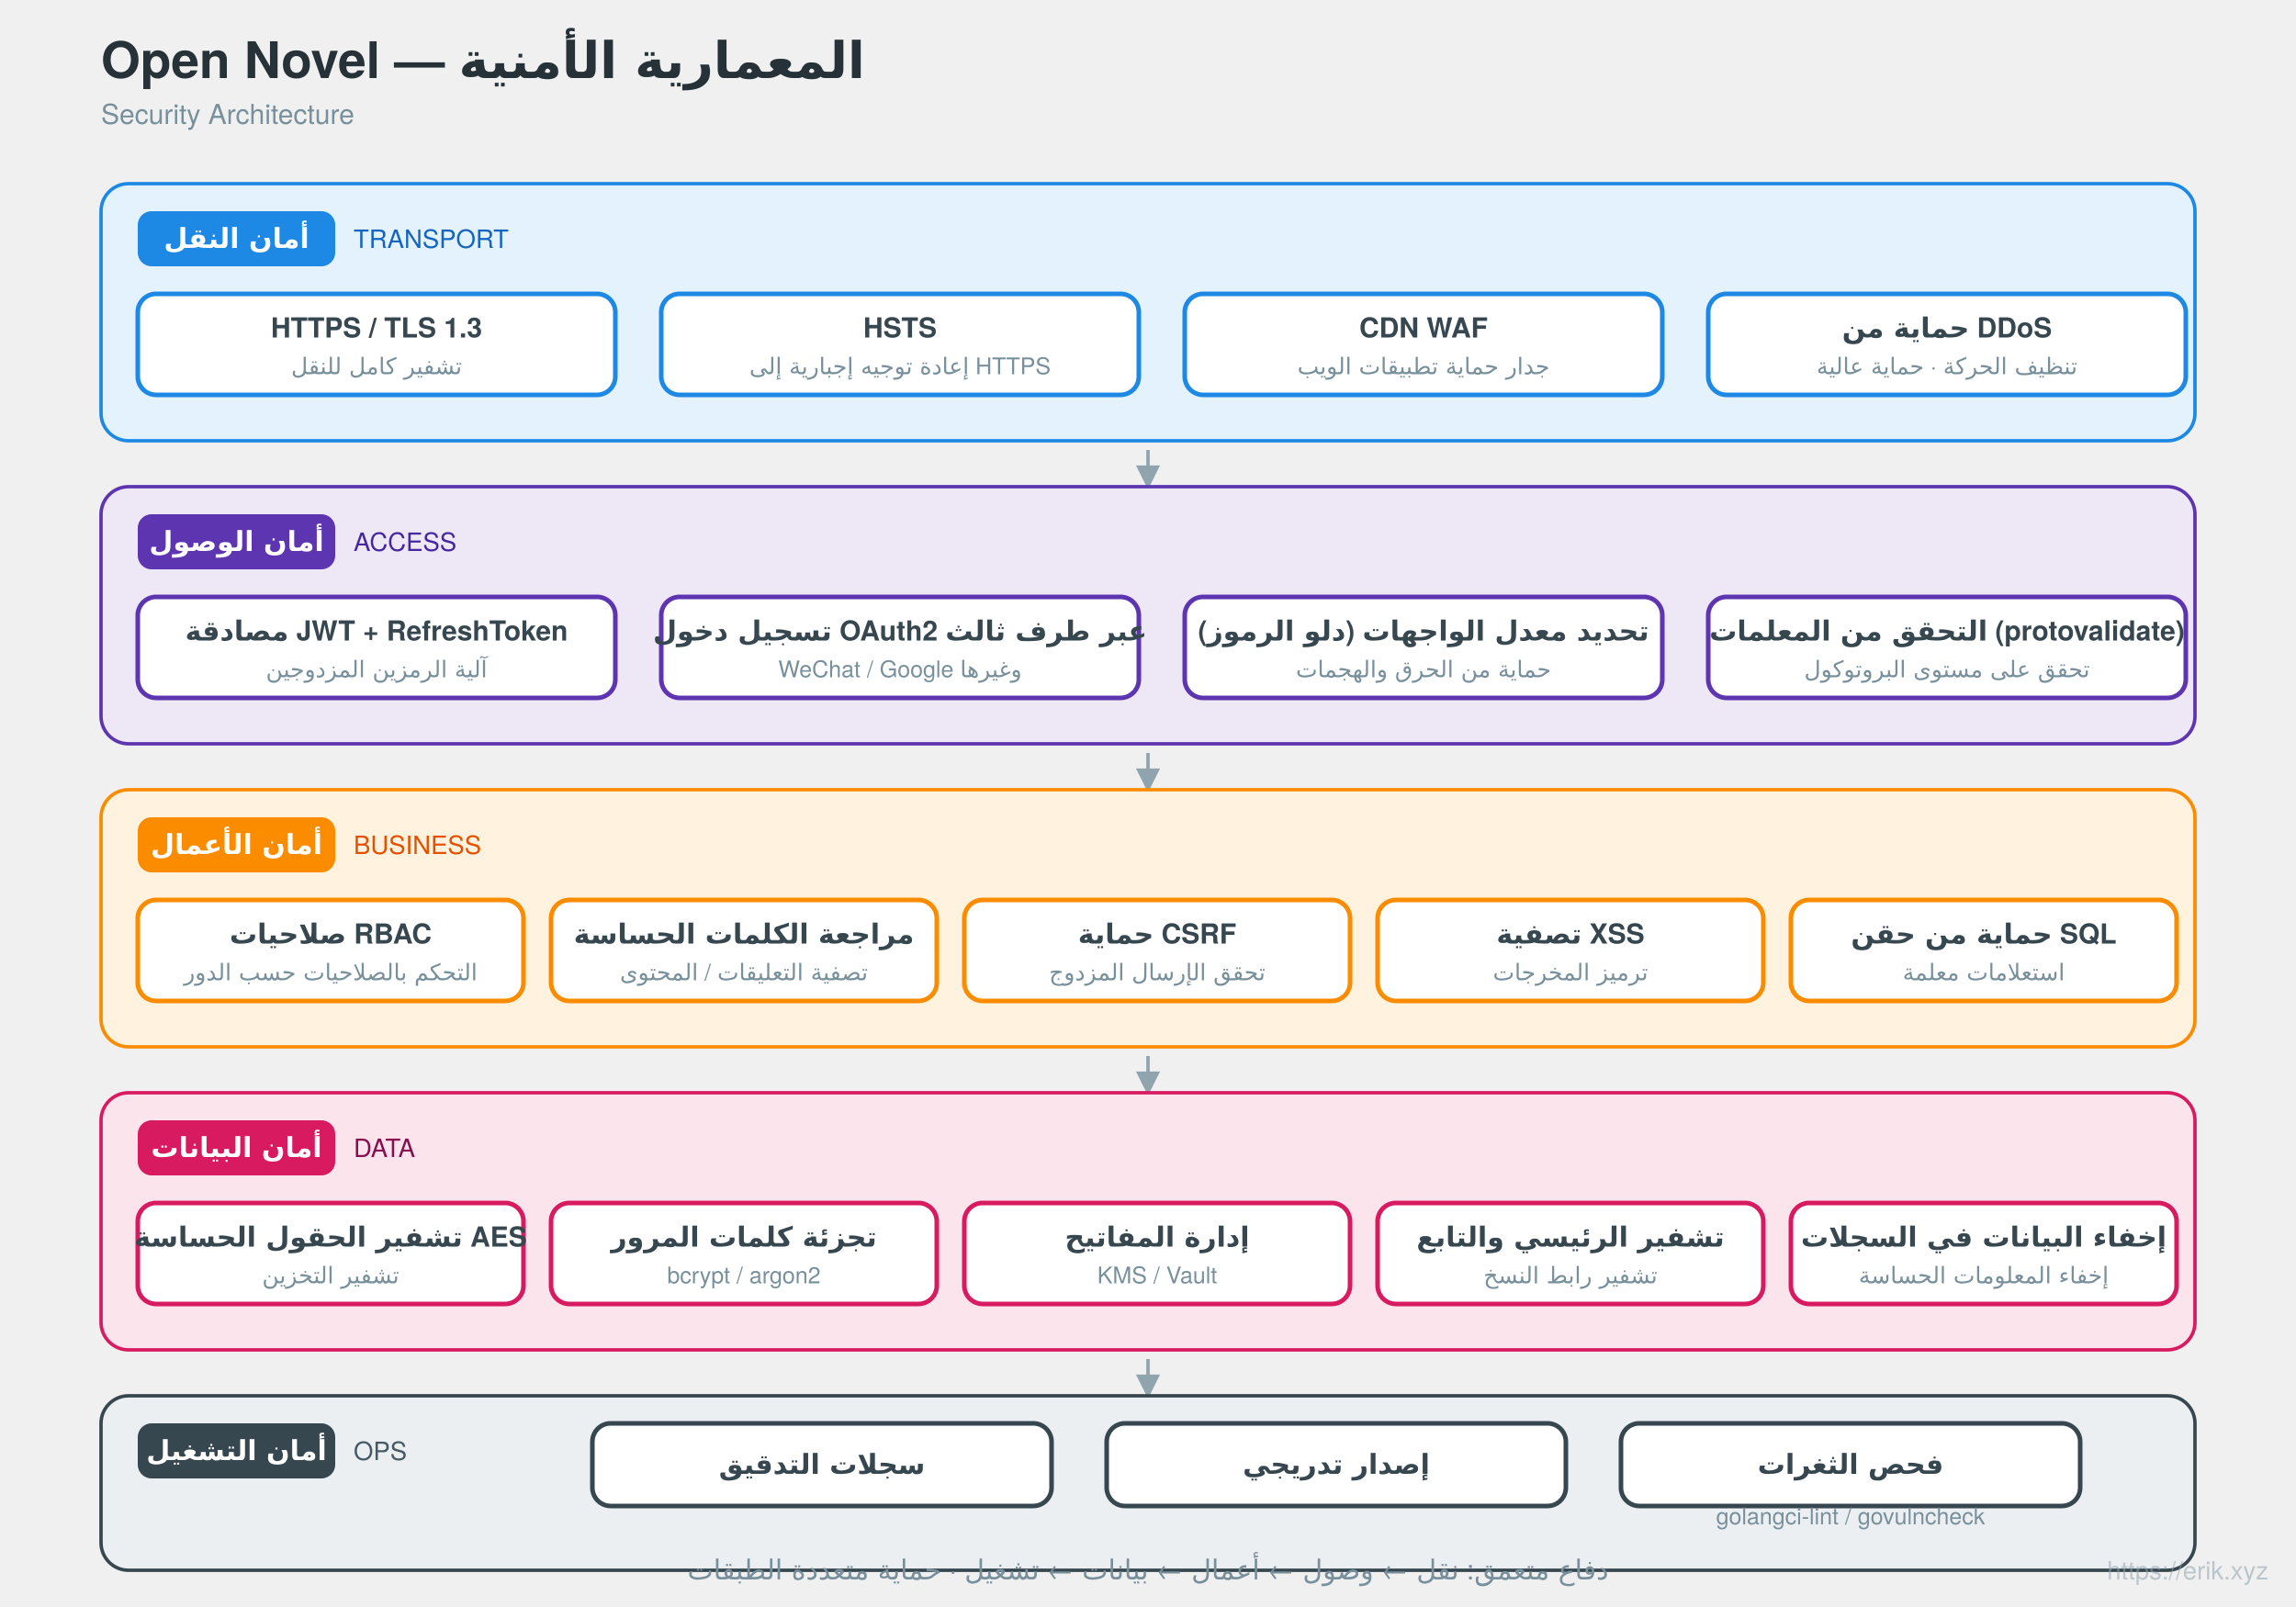
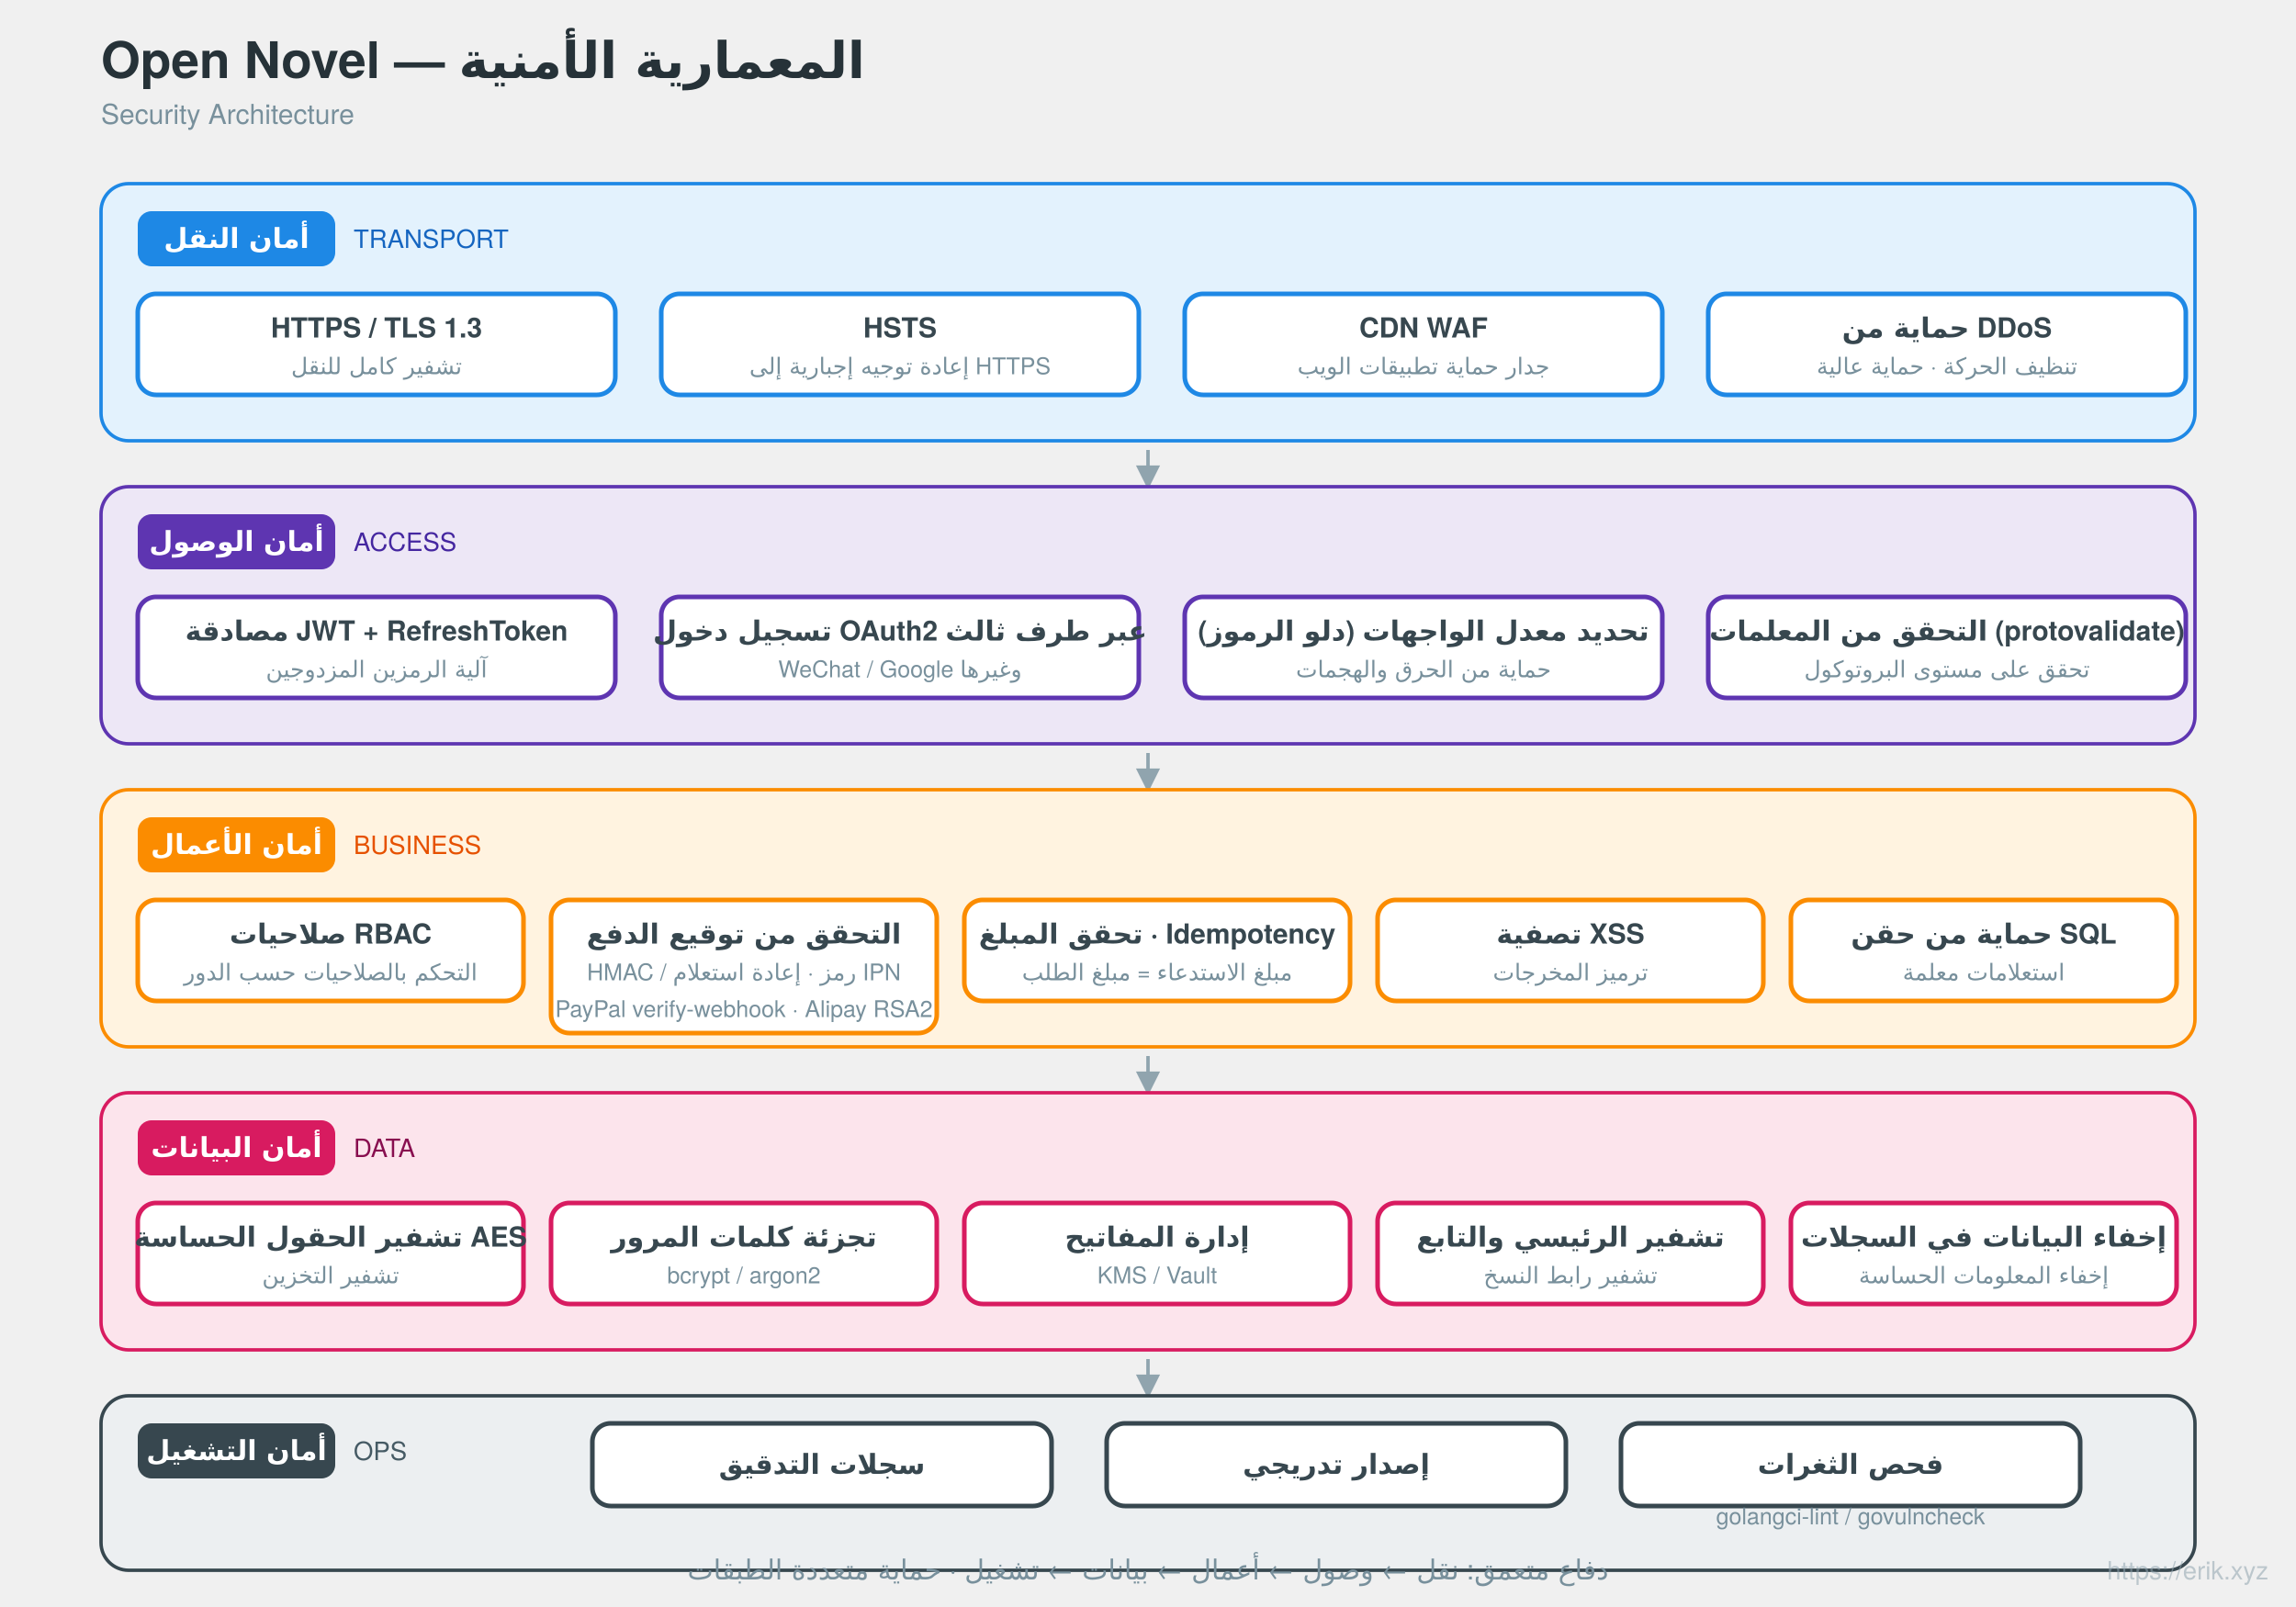
<svg xmlns="http://www.w3.org/2000/svg" width="1000" height="700" viewBox="0 0 1000 700" font-family="'PingFang SC','Microsoft YaHei','Helvetica Neue',sans-serif">
  <defs>
    <marker id="arrow" viewBox="0 0 10 10" refX="5" refY="5" markerWidth="7" markerHeight="7" orient="auto-start-reverse">
      <path d="M 0 0 L 10 5 L 0 10 z" fill="#90a4ae" />
    </marker>
  </defs>
  <text x="44" y="34" font-size="22" font-weight="700" fill="#263238">Open Novel — المعمارية الأمنية</text>
  <text x="44" y="54" font-size="12" fill="#78909c">Security Architecture</text>
  <g>
    <rect x="44" y="80" width="912" height="112" rx="12" fill="#e3f2fd" stroke="#1e88e5" stroke-width="1.5" />
    <rect x="60" y="92" width="86" height="24" rx="6" fill="#1e88e5" />
    <text x="103" y="108" font-size="12" font-weight="600" fill="#ffffff" text-anchor="middle">أمان النقل</text>
    <text x="154" y="108" font-size="11" fill="#1565c0">TRANSPORT</text>
    <g>
      <rect x="60" y="128" width="208" height="44" rx="8" fill="#ffffff" stroke="#1e88e5" stroke-width="2" />
      <text x="164" y="147" font-size="12" font-weight="600" fill="#37474f" text-anchor="middle">HTTPS / TLS 1.3</text>
      <text x="164" y="163" font-size="10" fill="#78909c" text-anchor="middle">تشفير كامل للنقل</text>
    </g>
    <g>
      <rect x="288" y="128" width="208" height="44" rx="8" fill="#ffffff" stroke="#1e88e5" stroke-width="2" />
      <text x="392" y="147" font-size="12" font-weight="600" fill="#37474f" text-anchor="middle">HSTS</text>
      <text x="392" y="163" font-size="10" fill="#78909c" text-anchor="middle">إعادة توجيه إجبارية إلى HTTPS</text>
    </g>
    <g>
      <rect x="516" y="128" width="208" height="44" rx="8" fill="#ffffff" stroke="#1e88e5" stroke-width="2" />
      <text x="620" y="147" font-size="12" font-weight="600" fill="#37474f" text-anchor="middle">CDN WAF</text>
      <text x="620" y="163" font-size="10" fill="#78909c" text-anchor="middle">جدار حماية تطبيقات الويب</text>
    </g>
    <g>
      <rect x="744" y="128" width="208" height="44" rx="8" fill="#ffffff" stroke="#1e88e5" stroke-width="2" />
      <text x="848" y="147" font-size="12" font-weight="600" fill="#37474f" text-anchor="middle">حماية من DDoS</text>
      <text x="848" y="163" font-size="10" fill="#78909c" text-anchor="middle">تنظيف الحركة · حماية عالية</text>
    </g>
  </g>
  <line x1="500" y1="196" x2="500" y2="208" stroke="#90a4ae" stroke-width="1.5" marker-end="url(#arrow)" />
  <g>
    <rect x="44" y="212" width="912" height="112" rx="12" fill="#ede7f6" stroke="#5e35b1" stroke-width="1.5" />
    <rect x="60" y="224" width="86" height="24" rx="6" fill="#5e35b1" />
    <text x="103" y="240" font-size="12" font-weight="600" fill="#ffffff" text-anchor="middle">أمان الوصول</text>
    <text x="154" y="240" font-size="11" fill="#4527a0">ACCESS</text>
    <g>
      <rect x="60" y="260" width="208" height="44" rx="8" fill="#ffffff" stroke="#5e35b1" stroke-width="2" />
      <text x="164" y="279" font-size="12" font-weight="600" fill="#37474f" text-anchor="middle">مصادقة JWT + RefreshToken</text>
      <text x="164" y="295" font-size="10" fill="#78909c" text-anchor="middle">آلية الرمزين المزدوجين</text>
    </g>
    <g>
      <rect x="288" y="260" width="208" height="44" rx="8" fill="#ffffff" stroke="#5e35b1" stroke-width="2" />
      <text x="392" y="279" font-size="12" font-weight="600" fill="#37474f" text-anchor="middle">تسجيل دخول OAuth2 عبر طرف ثالث</text>
      <text x="392" y="295" font-size="10" fill="#78909c" text-anchor="middle">WeChat / Google وغيرها</text>
    </g>
    <g>
      <rect x="516" y="260" width="208" height="44" rx="8" fill="#ffffff" stroke="#5e35b1" stroke-width="2" />
      <text x="620" y="279" font-size="12" font-weight="600" fill="#37474f" text-anchor="middle">تحديد معدل الواجهات (دلو الرموز)</text>
      <text x="620" y="295" font-size="10" fill="#78909c" text-anchor="middle">حماية من الحرق والهجمات</text>
    </g>
    <g>
      <rect x="744" y="260" width="208" height="44" rx="8" fill="#ffffff" stroke="#5e35b1" stroke-width="2" />
      <text x="848" y="279" font-size="12" font-weight="600" fill="#37474f" text-anchor="middle">التحقق من المعلمات (protovalidate)</text>
      <text x="848" y="295" font-size="10" fill="#78909c" text-anchor="middle">تحقق على مستوى البروتوكول</text>
    </g>
  </g>
  <line x1="500" y1="328" x2="500" y2="340" stroke="#90a4ae" stroke-width="1.5" marker-end="url(#arrow)" />
  <g>
    <rect x="44" y="344" width="912" height="112" rx="12" fill="#fff3e0" stroke="#fb8c00" stroke-width="1.5" />
    <rect x="60" y="356" width="86" height="24" rx="6" fill="#fb8c00" />
    <text x="103" y="372" font-size="12" font-weight="600" fill="#ffffff" text-anchor="middle">أمان الأعمال</text>
    <text x="154" y="372" font-size="11" fill="#e65100">BUSINESS</text>
    <g>
      <rect x="60" y="392" width="168" height="44" rx="8" fill="#ffffff" stroke="#fb8c00" stroke-width="2" />
      <text x="144" y="411" font-size="12" font-weight="600" fill="#37474f" text-anchor="middle">صلاحيات RBAC</text>
      <text x="144" y="427" font-size="10" fill="#78909c" text-anchor="middle">التحكم بالصلاحيات حسب الدور</text>
    </g>
    <g>
-       <rect x="240" y="392" width="168" height="44" rx="8" fill="#ffffff" stroke="#fb8c00" stroke-width="2" />
-       <text x="324" y="411" font-size="12" font-weight="600" fill="#37474f" text-anchor="middle">مراجعة الكلمات الحساسة</text>
-       <text x="324" y="427" font-size="10" fill="#78909c" text-anchor="middle">تصفية التعليقات / المحتوى</text>
+       <rect x="240" y="392" width="168" height="58" rx="8" fill="#ffffff" stroke="#fb8c00" stroke-width="2" />
+       <text x="324" y="411" font-size="12" font-weight="600" fill="#37474f" text-anchor="middle">التحقق من توقيع الدفع</text>
+       <text x="324" y="427" font-size="10" fill="#78909c" text-anchor="middle">HMAC / رمز · إعادة استعلام IPN</text>
+       <text x="324" y="443" font-size="10" fill="#78909c" text-anchor="middle">PayPal verify-webhook · Alipay RSA2</text>
    </g>
    <g>
      <rect x="420" y="392" width="168" height="44" rx="8" fill="#ffffff" stroke="#fb8c00" stroke-width="2" />
-       <text x="504" y="411" font-size="12" font-weight="600" fill="#37474f" text-anchor="middle">حماية CSRF</text>
-       <text x="504" y="427" font-size="10" fill="#78909c" text-anchor="middle">تحقق الإرسال المزدوج</text>
+       <text x="504" y="411" font-size="12" font-weight="600" fill="#37474f" text-anchor="middle">تحقق المبلغ · Idempotency</text>
+       <text x="504" y="427" font-size="10" fill="#78909c" text-anchor="middle">مبلغ الاستدعاء = مبلغ الطلب</text>
    </g>
    <g>
      <rect x="600" y="392" width="168" height="44" rx="8" fill="#ffffff" stroke="#fb8c00" stroke-width="2" />
      <text x="684" y="411" font-size="12" font-weight="600" fill="#37474f" text-anchor="middle">تصفية XSS</text>
      <text x="684" y="427" font-size="10" fill="#78909c" text-anchor="middle">ترميز المخرجات</text>
    </g>
    <g>
      <rect x="780" y="392" width="168" height="44" rx="8" fill="#ffffff" stroke="#fb8c00" stroke-width="2" />
      <text x="864" y="411" font-size="12" font-weight="600" fill="#37474f" text-anchor="middle">حماية من حقن SQL</text>
      <text x="864" y="427" font-size="10" fill="#78909c" text-anchor="middle">استعلامات معلمة</text>
    </g>
  </g>
  <line x1="500" y1="460" x2="500" y2="472" stroke="#90a4ae" stroke-width="1.5" marker-end="url(#arrow)" />
  <g>
    <rect x="44" y="476" width="912" height="112" rx="12" fill="#fce4ec" stroke="#d81b60" stroke-width="1.5" />
    <rect x="60" y="488" width="86" height="24" rx="6" fill="#d81b60" />
    <text x="103" y="504" font-size="12" font-weight="600" fill="#ffffff" text-anchor="middle">أمان البيانات</text>
    <text x="154" y="504" font-size="11" fill="#880e4f">DATA</text>
    <g>
      <rect x="60" y="524" width="168" height="44" rx="8" fill="#ffffff" stroke="#d81b60" stroke-width="2" />
      <text x="144" y="543" font-size="12" font-weight="600" fill="#37474f" text-anchor="middle">تشفير الحقول الحساسة AES</text>
      <text x="144" y="559" font-size="10" fill="#78909c" text-anchor="middle">تشفير التخزين</text>
    </g>
    <g>
      <rect x="240" y="524" width="168" height="44" rx="8" fill="#ffffff" stroke="#d81b60" stroke-width="2" />
      <text x="324" y="543" font-size="12" font-weight="600" fill="#37474f" text-anchor="middle">تجزئة كلمات المرور</text>
      <text x="324" y="559" font-size="10" fill="#78909c" text-anchor="middle">bcrypt / argon2</text>
    </g>
    <g>
      <rect x="420" y="524" width="168" height="44" rx="8" fill="#ffffff" stroke="#d81b60" stroke-width="2" />
      <text x="504" y="543" font-size="12" font-weight="600" fill="#37474f" text-anchor="middle">إدارة المفاتيح</text>
      <text x="504" y="559" font-size="10" fill="#78909c" text-anchor="middle">KMS / Vault</text>
    </g>
    <g>
      <rect x="600" y="524" width="168" height="44" rx="8" fill="#ffffff" stroke="#d81b60" stroke-width="2" />
      <text x="684" y="543" font-size="12" font-weight="600" fill="#37474f" text-anchor="middle">تشفير الرئيسي والتابع</text>
      <text x="684" y="559" font-size="10" fill="#78909c" text-anchor="middle">تشفير رابط النسخ</text>
    </g>
    <g>
      <rect x="780" y="524" width="168" height="44" rx="8" fill="#ffffff" stroke="#d81b60" stroke-width="2" />
      <text x="864" y="543" font-size="12" font-weight="600" fill="#37474f" text-anchor="middle">إخفاء البيانات في السجلات</text>
      <text x="864" y="559" font-size="10" fill="#78909c" text-anchor="middle">إخفاء المعلومات الحساسة</text>
    </g>
  </g>
  <line x1="500" y1="592" x2="500" y2="604" stroke="#90a4ae" stroke-width="1.5" marker-end="url(#arrow)" />
  <g>
    <rect x="44" y="608" width="912" height="76" rx="12" fill="#eceff1" stroke="#37474f" stroke-width="1.5" />
    <rect x="60" y="620" width="86" height="24" rx="6" fill="#37474f" />
    <text x="103" y="636" font-size="12" font-weight="600" fill="#ffffff" text-anchor="middle">أمان التشغيل</text>
    <text x="154" y="636" font-size="11" fill="#455a64">OPS</text>
    <g>
      <rect x="258" y="620" width="200" height="36" rx="8" fill="#ffffff" stroke="#37474f" stroke-width="2" />
      <text x="358" y="642" font-size="12" font-weight="600" fill="#37474f" text-anchor="middle">سجلات التدقيق</text>
    </g>
    <g>
      <rect x="482" y="620" width="200" height="36" rx="8" fill="#ffffff" stroke="#37474f" stroke-width="2" />
      <text x="582" y="642" font-size="12" font-weight="600" fill="#37474f" text-anchor="middle">إصدار تدريجي</text>
    </g>
    <g>
      <rect x="706" y="620" width="200" height="36" rx="8" fill="#ffffff" stroke="#37474f" stroke-width="2" />
      <text x="806" y="642" font-size="12" font-weight="600" fill="#37474f" text-anchor="middle">فحص الثغرات</text>
    </g>
    <text x="806" y="664" font-size="10" fill="#78909c" text-anchor="middle">golangci-lint / govulncheck</text>
  </g>
  <text x="500" y="688" font-size="12" fill="#78909c" text-anchor="middle">دفاع متعمق: نقل ← وصول ← أعمال ← بيانات ← تشغيل · حماية متعددة الطبقات</text>
  <text x="988" y="688" font-size="11" fill="#90a4ae" opacity="0.55" text-anchor="end">https://erik.xyz</text>
</svg>
